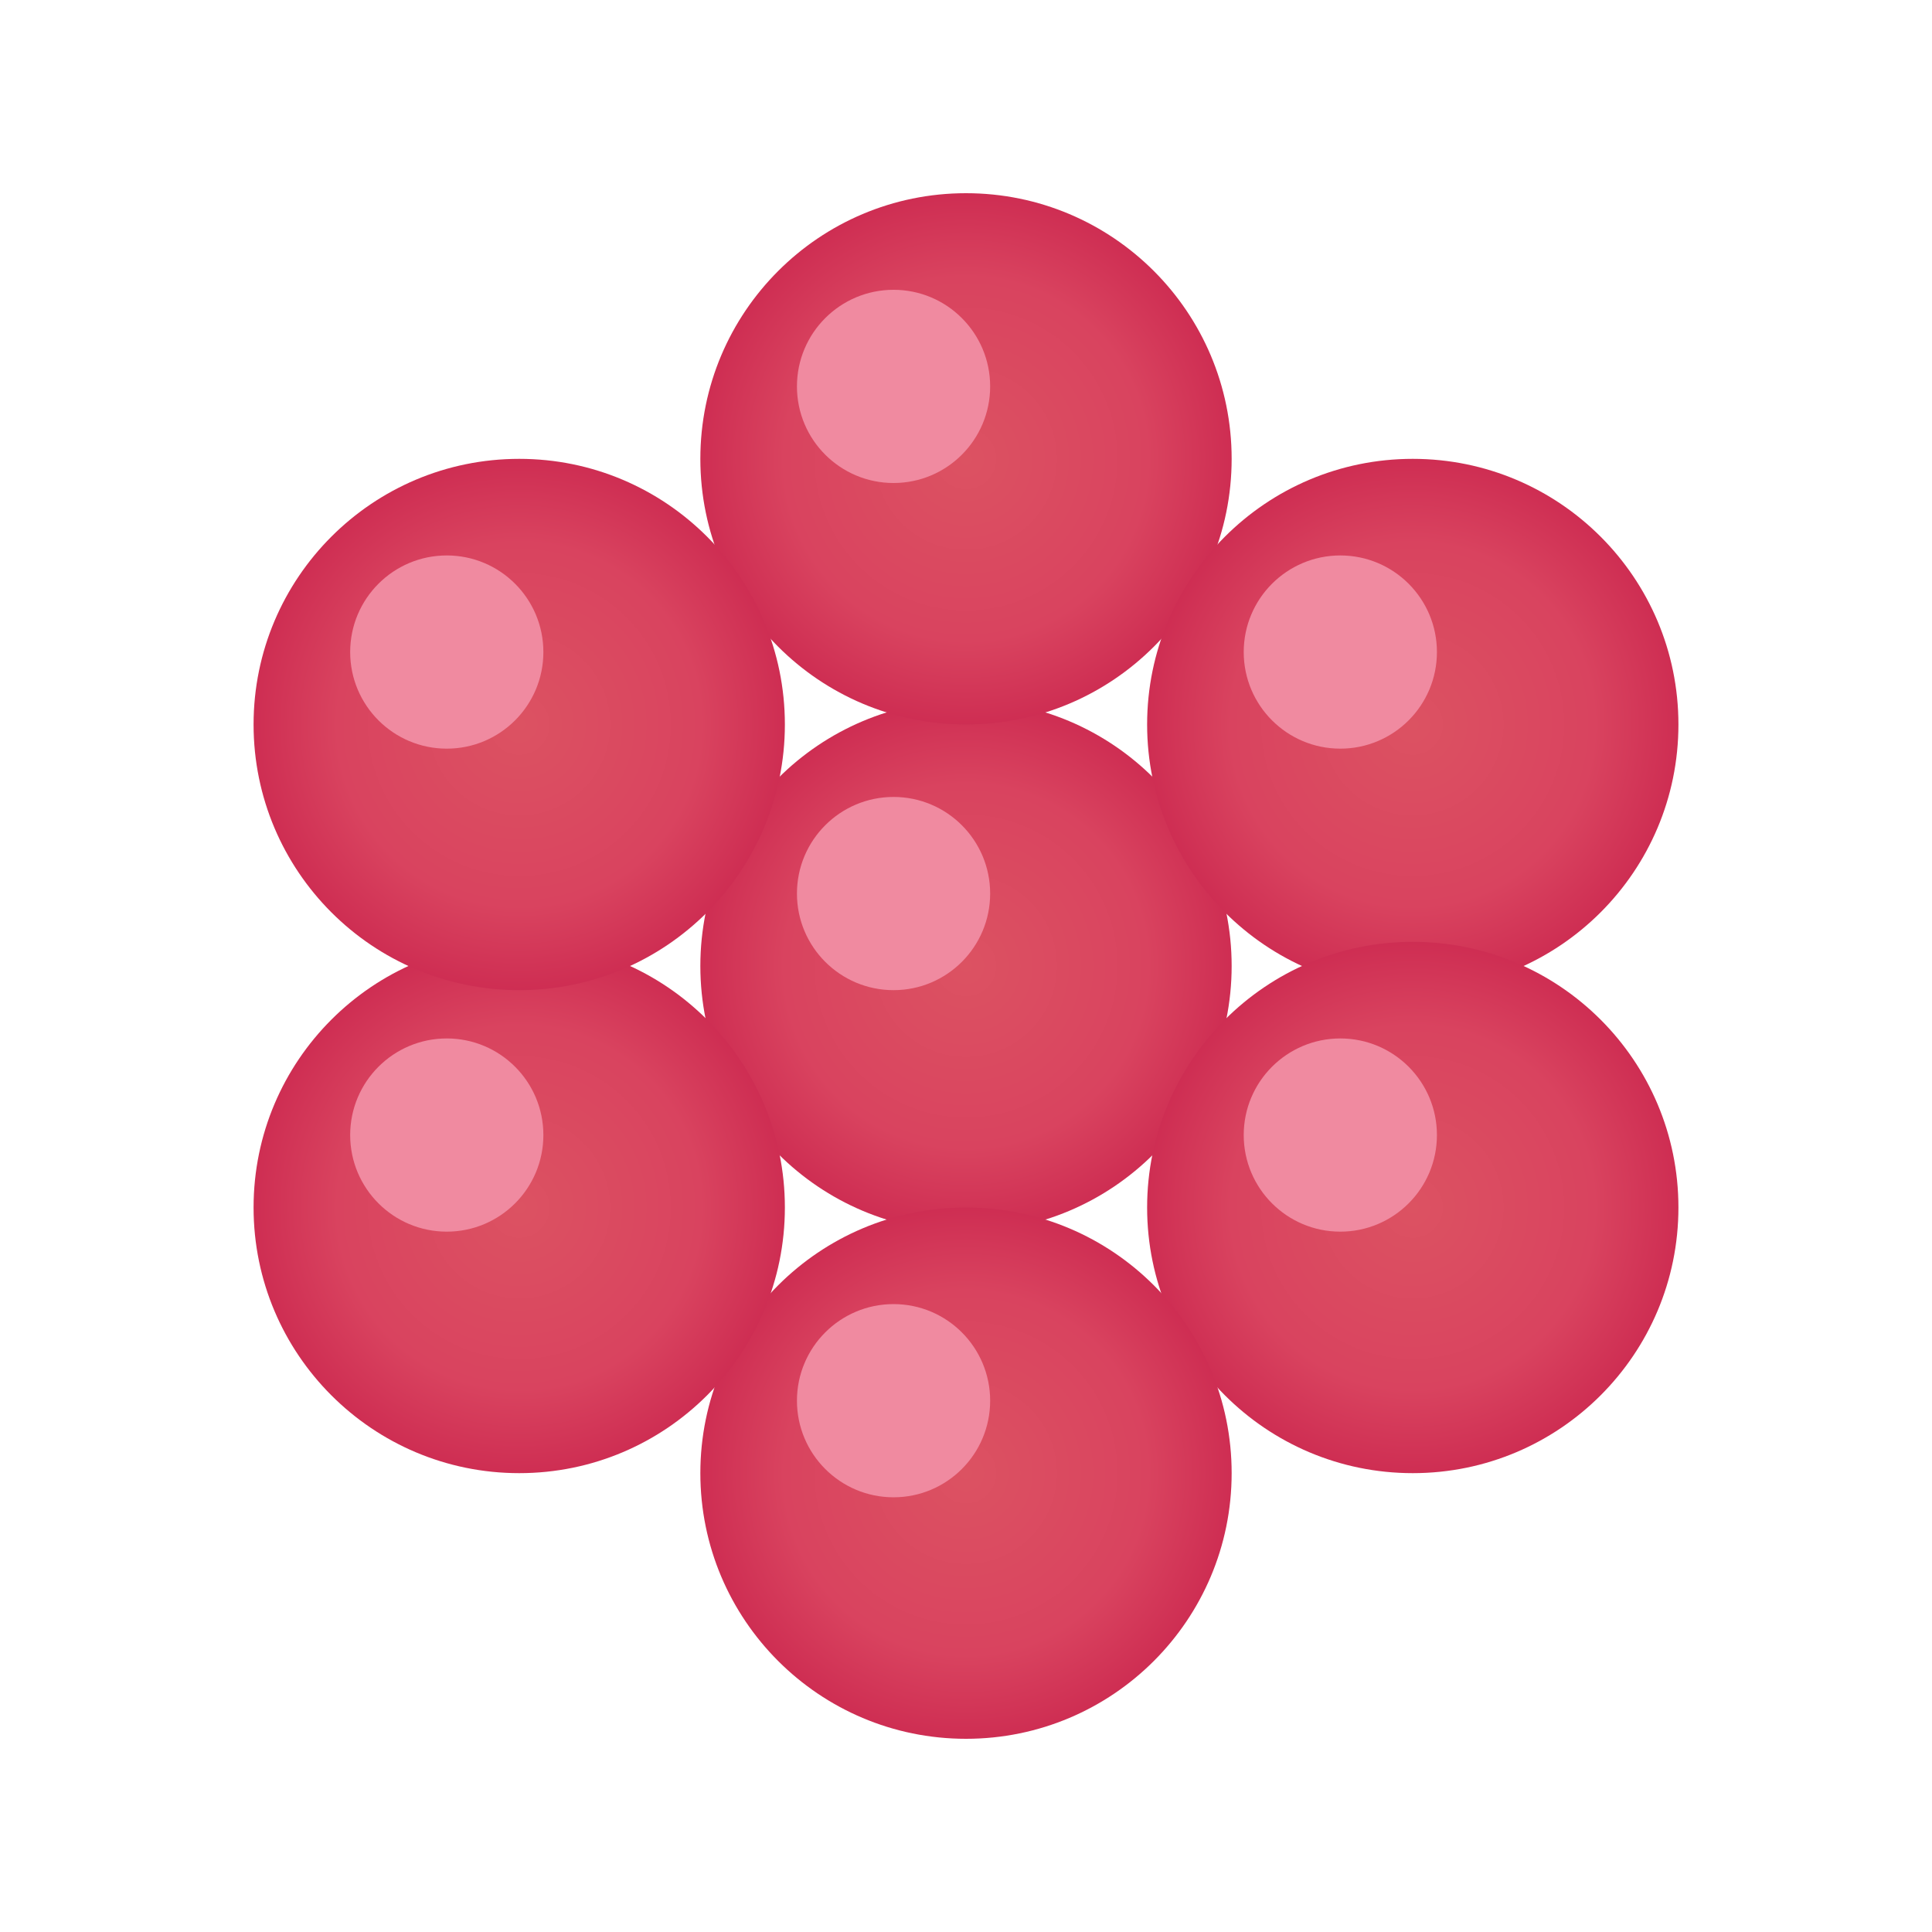
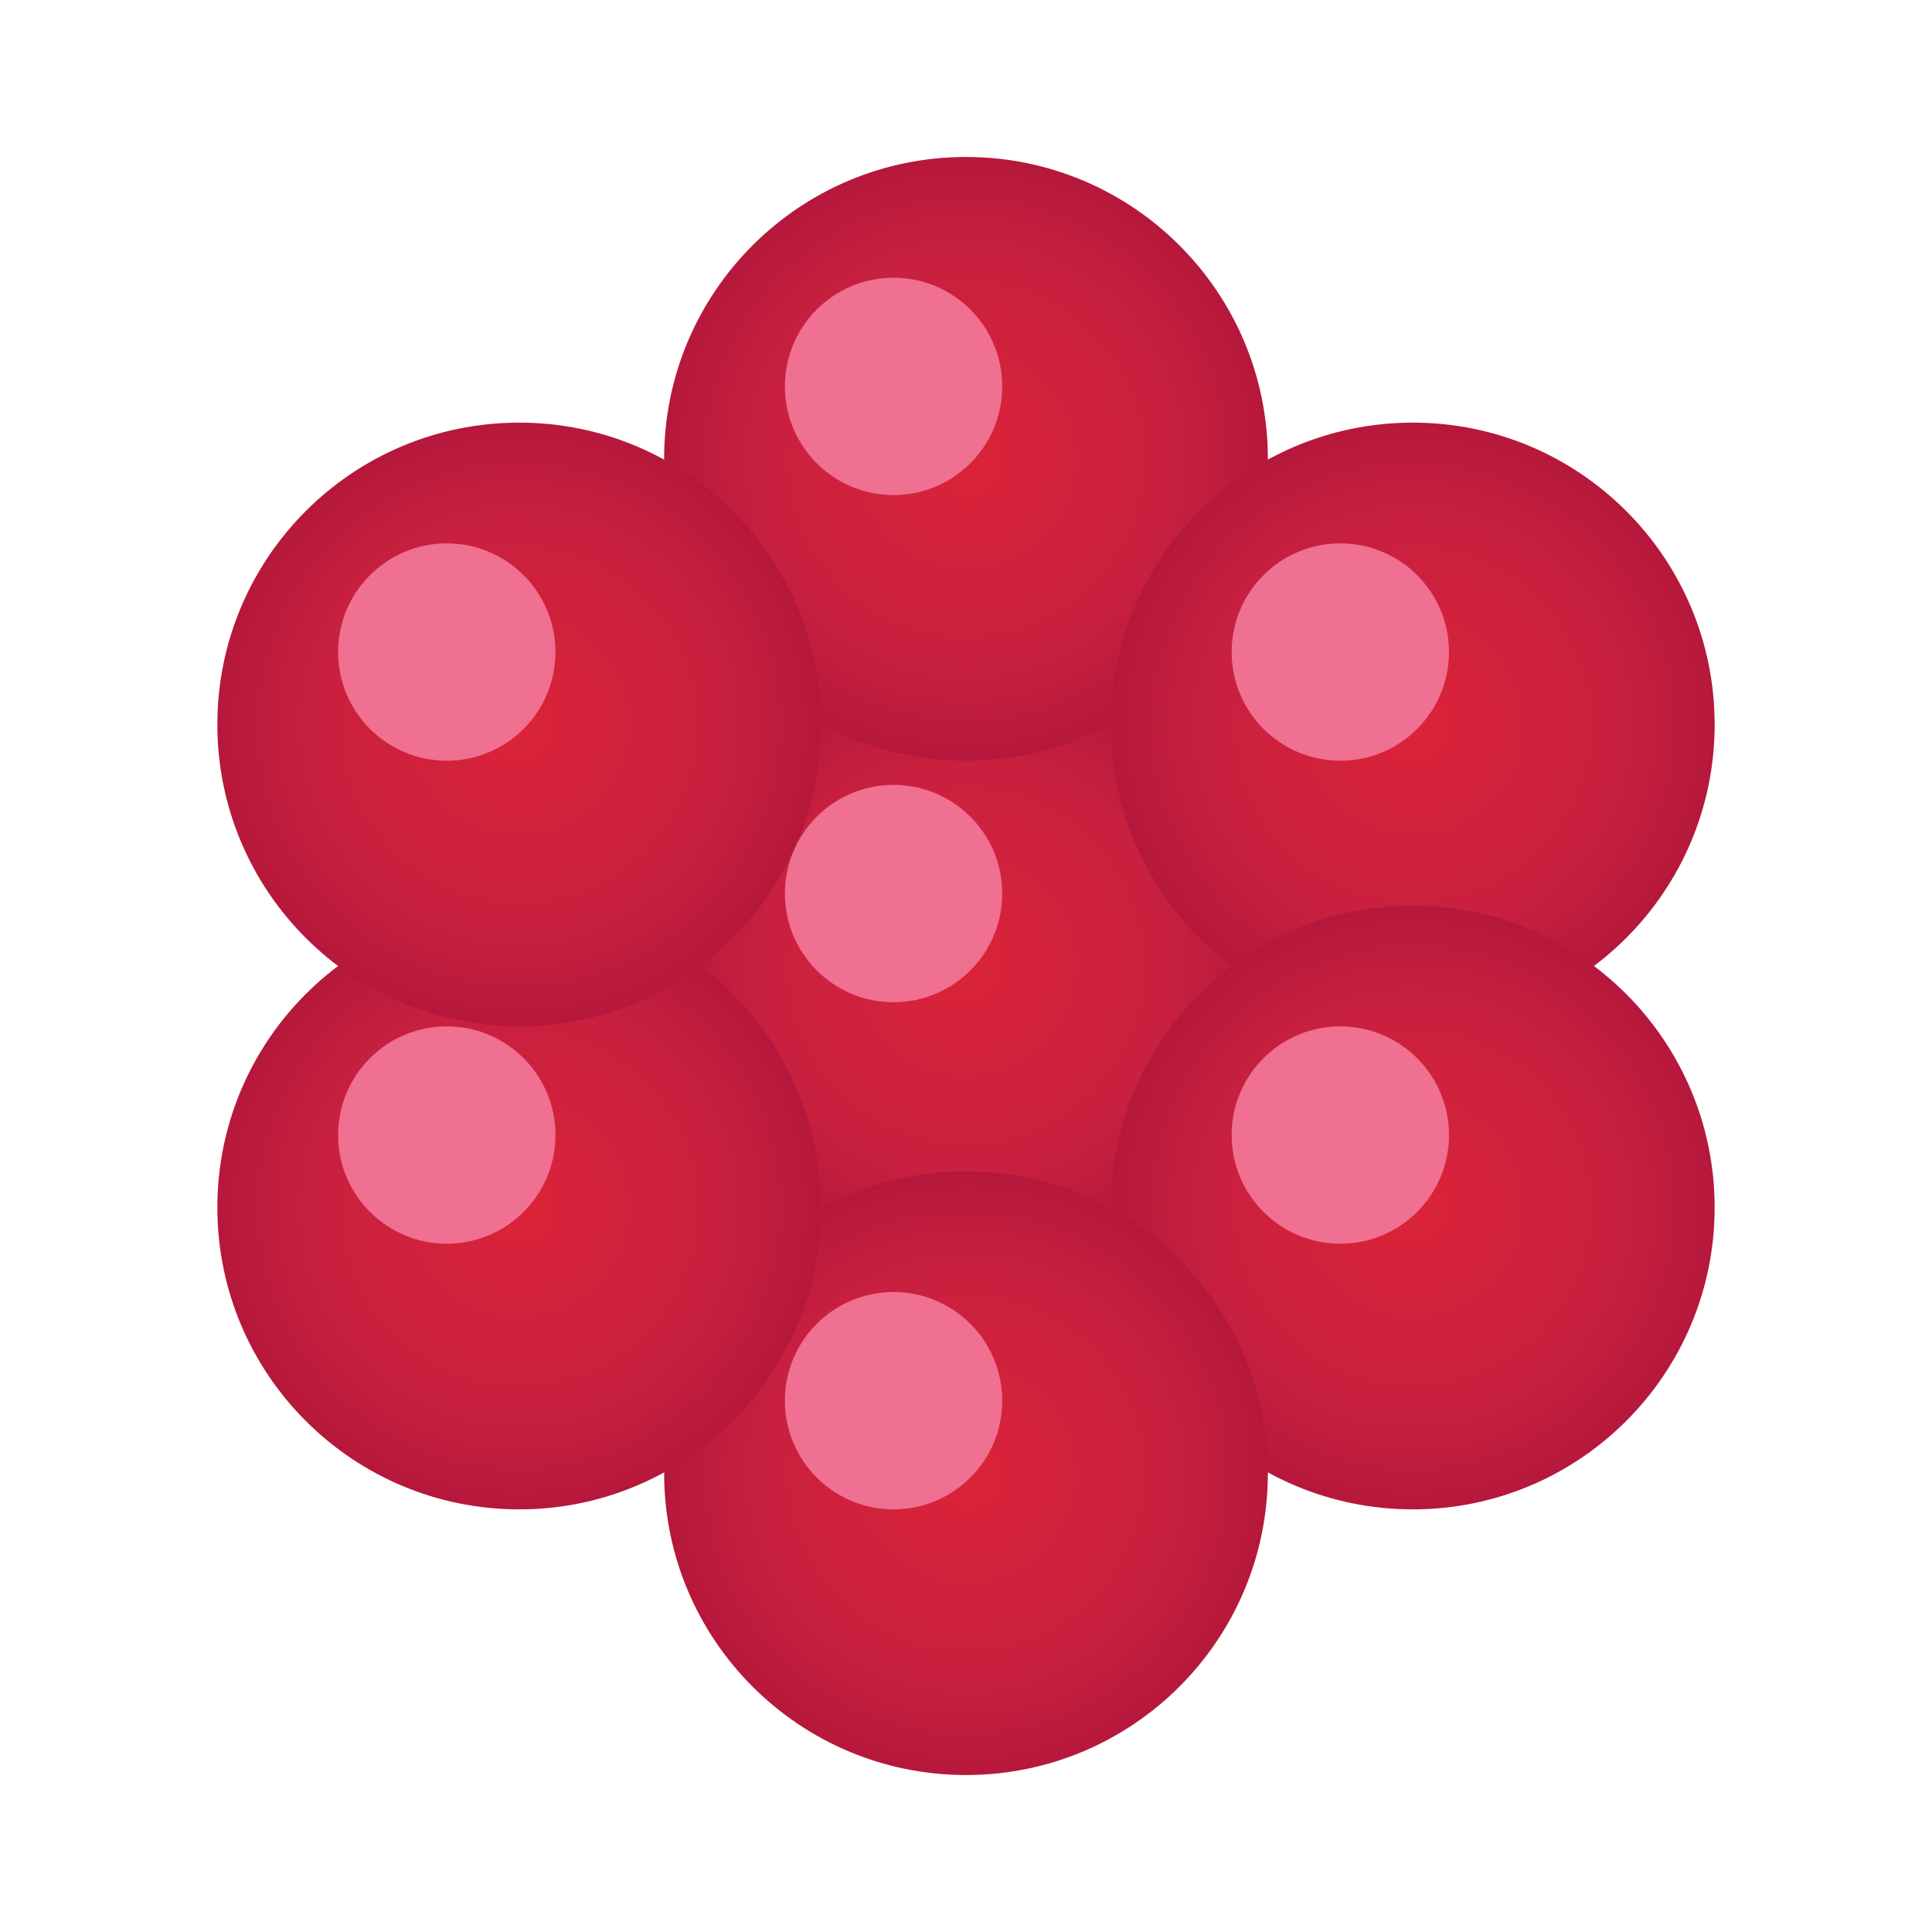
<svg xmlns="http://www.w3.org/2000/svg" width="16" height="16" viewBox="0 0 16 16">
  <defs>
-     <radialGradient id="pd9435f" cx="0.5" cy="0.5" r="0.62">
-       <stop offset="0" stop-color="#dc5262" />
-       <stop offset="0.55" stop-color="#d9435f" />
-       <stop offset="1" stop-color="#c61d49" />
+     <radialGradient id="pc8203f" cx="0.5" cy="0.5" r="0.62">
+       <stop offset="0" stop-color="#db2338" />
+       <stop offset="0.55" stop-color="#c8203f" />
+       <stop offset="1" stop-color="#a81238" />
    </radialGradient>
  </defs>
-   <circle cx="8" cy="8" r="2.2" fill="url(#pd9435f)" />
-   <circle cx="7.4" cy="7.4" r="0.8" fill="#f08aa0" />
-   <circle cx="8" cy="3.8" r="2.2" fill="url(#pd9435f)" />
-   <circle cx="7.4" cy="3.2" r="0.8" fill="#f08aa0" />
-   <circle cx="11.7" cy="6" r="2.2" fill="url(#pd9435f)" />
-   <circle cx="11.1" cy="5.4" r="0.8" fill="#f08aa0" />
-   <circle cx="11.7" cy="10" r="2.2" fill="url(#pd9435f)" />
-   <circle cx="11.1" cy="9.4" r="0.8" fill="#f08aa0" />
-   <circle cx="8" cy="12.2" r="2.2" fill="url(#pd9435f)" />
-   <circle cx="7.4" cy="11.6" r="0.8" fill="#f08aa0" />
-   <circle cx="4.3" cy="10" r="2.2" fill="url(#pd9435f)" />
-   <circle cx="3.7" cy="9.4" r="0.8" fill="#f08aa0" />
-   <circle cx="4.3" cy="6" r="2.2" fill="url(#pd9435f)" />
-   <circle cx="3.7" cy="5.4" r="0.8" fill="#f08aa0" />
+   <circle cx="8" cy="8" r="2.5" fill="url(#pc8203f)" />
+   <circle cx="7.4" cy="7.4" r="0.9" fill="#ef7090" />
+   <circle cx="8" cy="3.8" r="2.5" fill="url(#pc8203f)" />
+   <circle cx="7.4" cy="3.2" r="0.9" fill="#ef7090" />
+   <circle cx="11.7" cy="6" r="2.5" fill="url(#pc8203f)" />
+   <circle cx="11.1" cy="5.4" r="0.9" fill="#ef7090" />
+   <circle cx="11.7" cy="10" r="2.5" fill="url(#pc8203f)" />
+   <circle cx="11.1" cy="9.4" r="0.9" fill="#ef7090" />
+   <circle cx="8" cy="12.2" r="2.5" fill="url(#pc8203f)" />
+   <circle cx="7.4" cy="11.6" r="0.9" fill="#ef7090" />
+   <circle cx="4.3" cy="10" r="2.5" fill="url(#pc8203f)" />
+   <circle cx="3.7" cy="9.4" r="0.9" fill="#ef7090" />
+   <circle cx="4.3" cy="6" r="2.5" fill="url(#pc8203f)" />
+   <circle cx="3.7" cy="5.4" r="0.9" fill="#ef7090" />
</svg>
